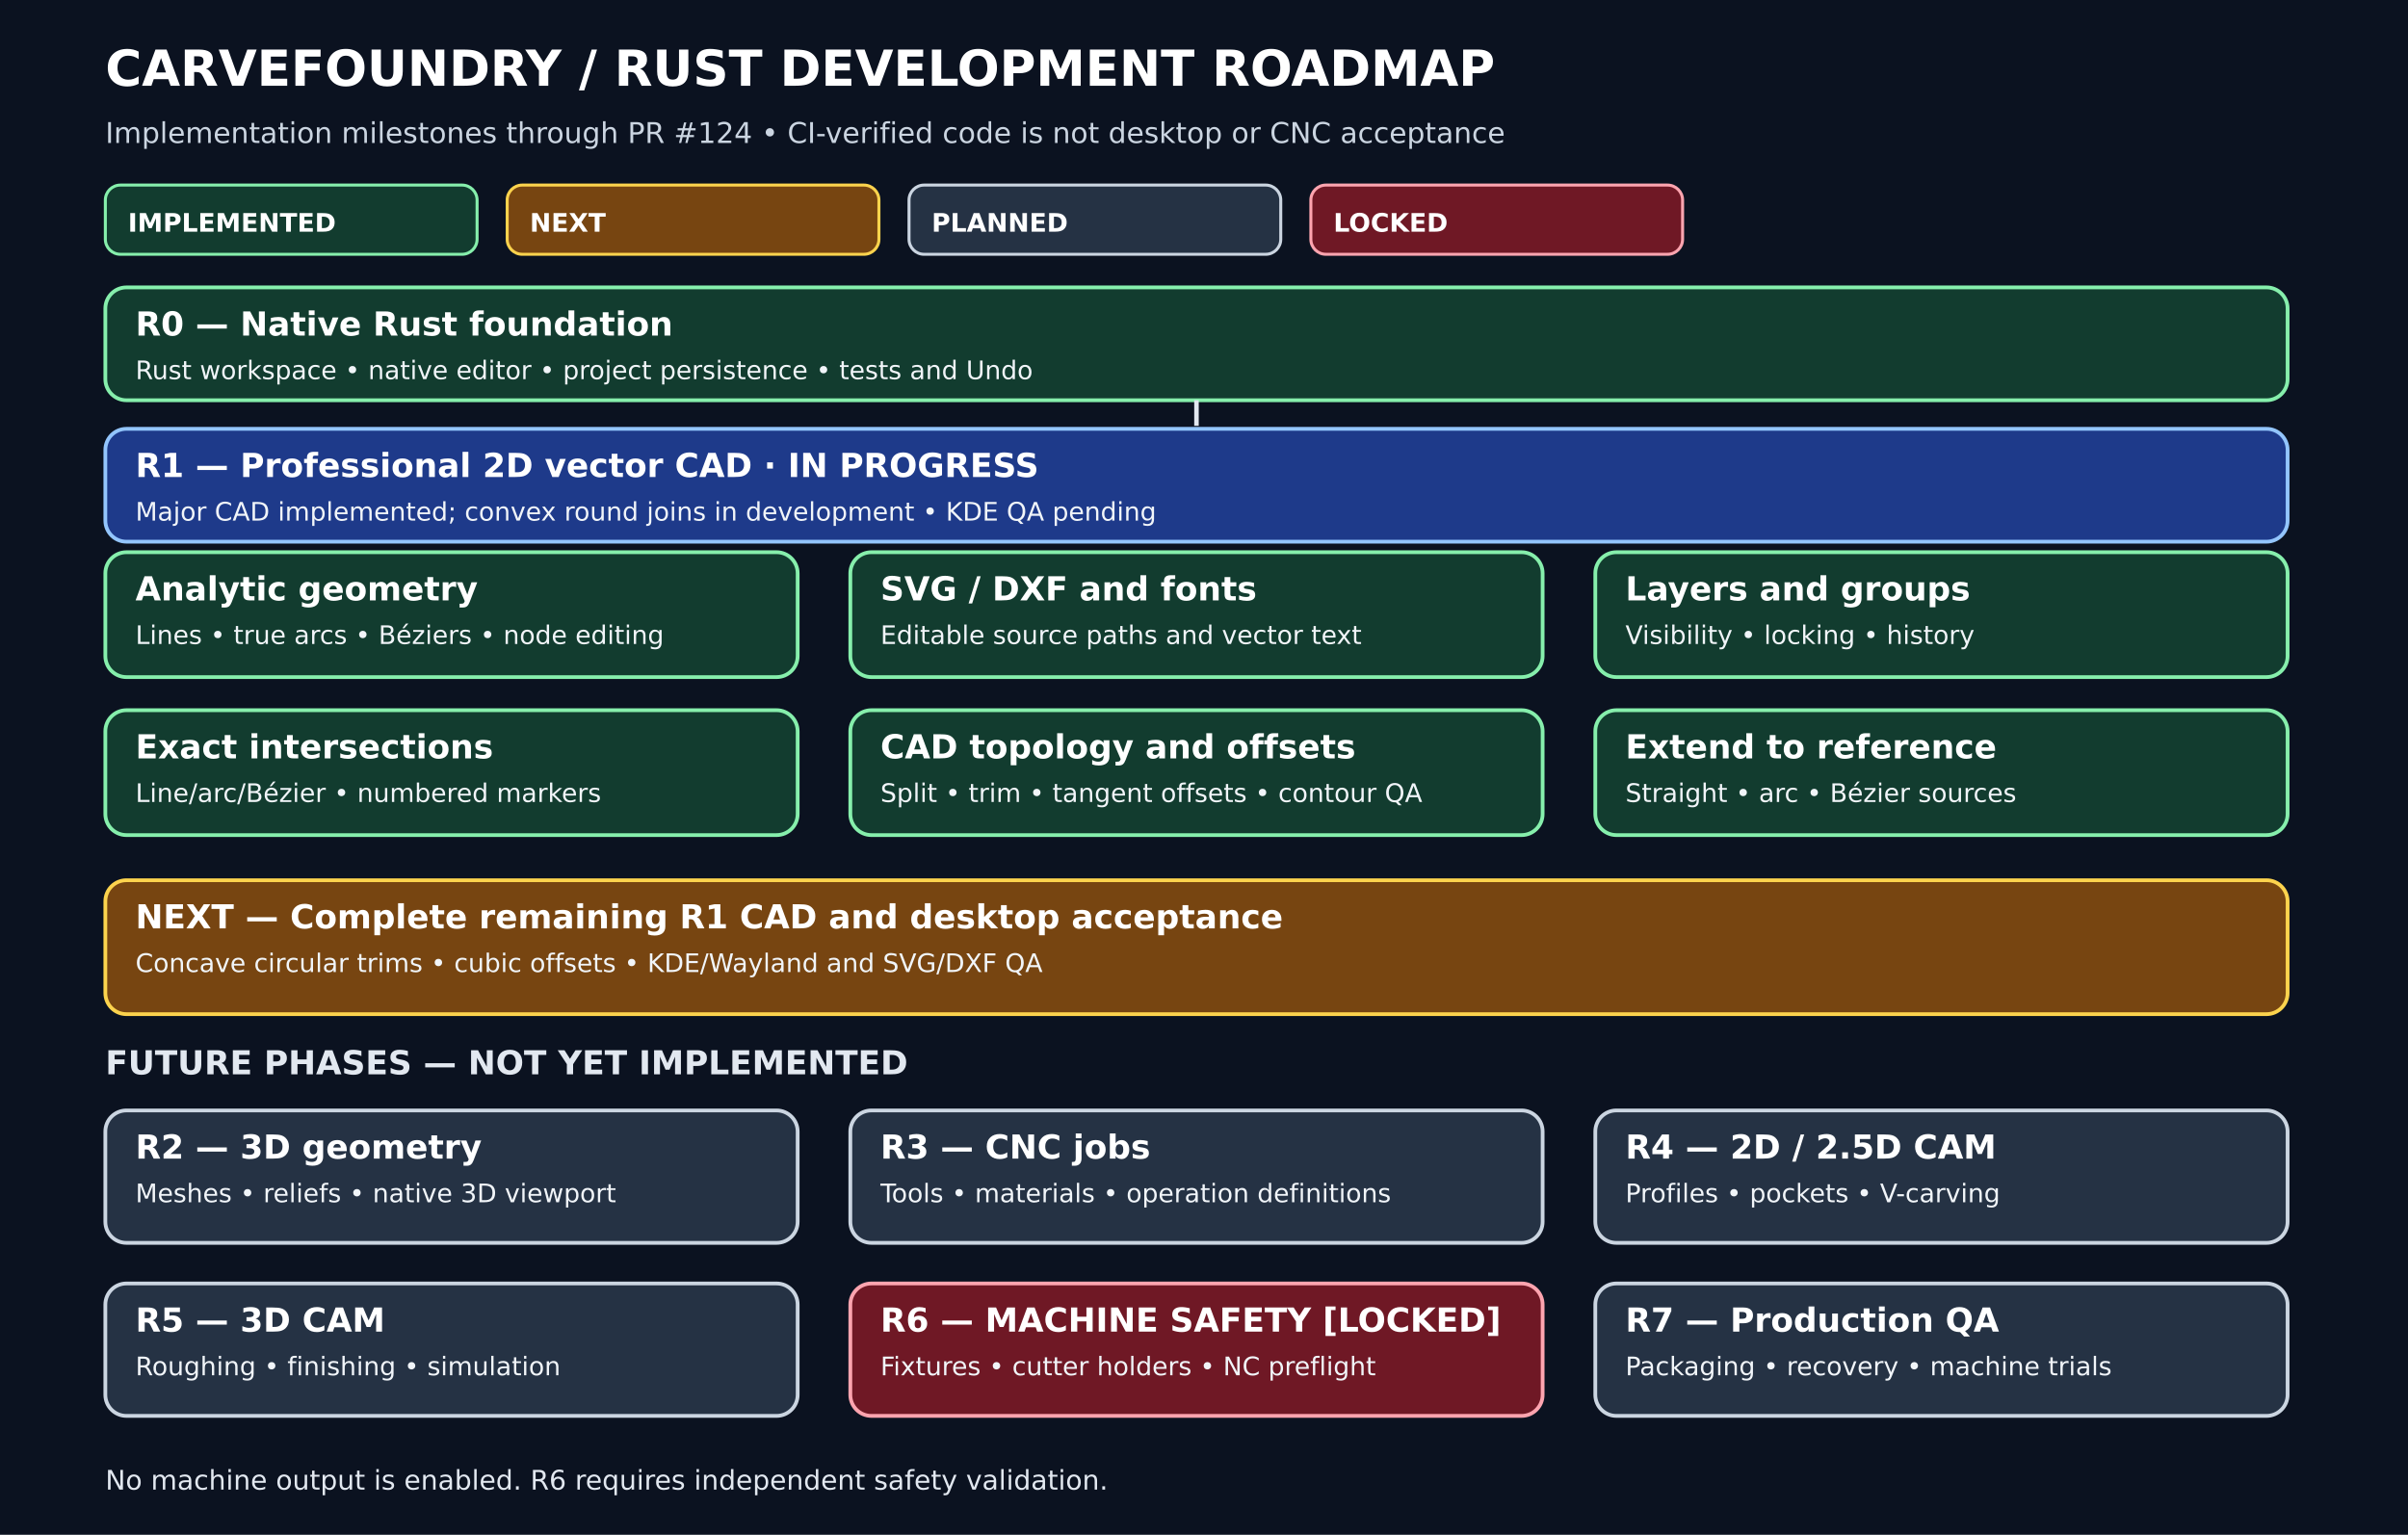
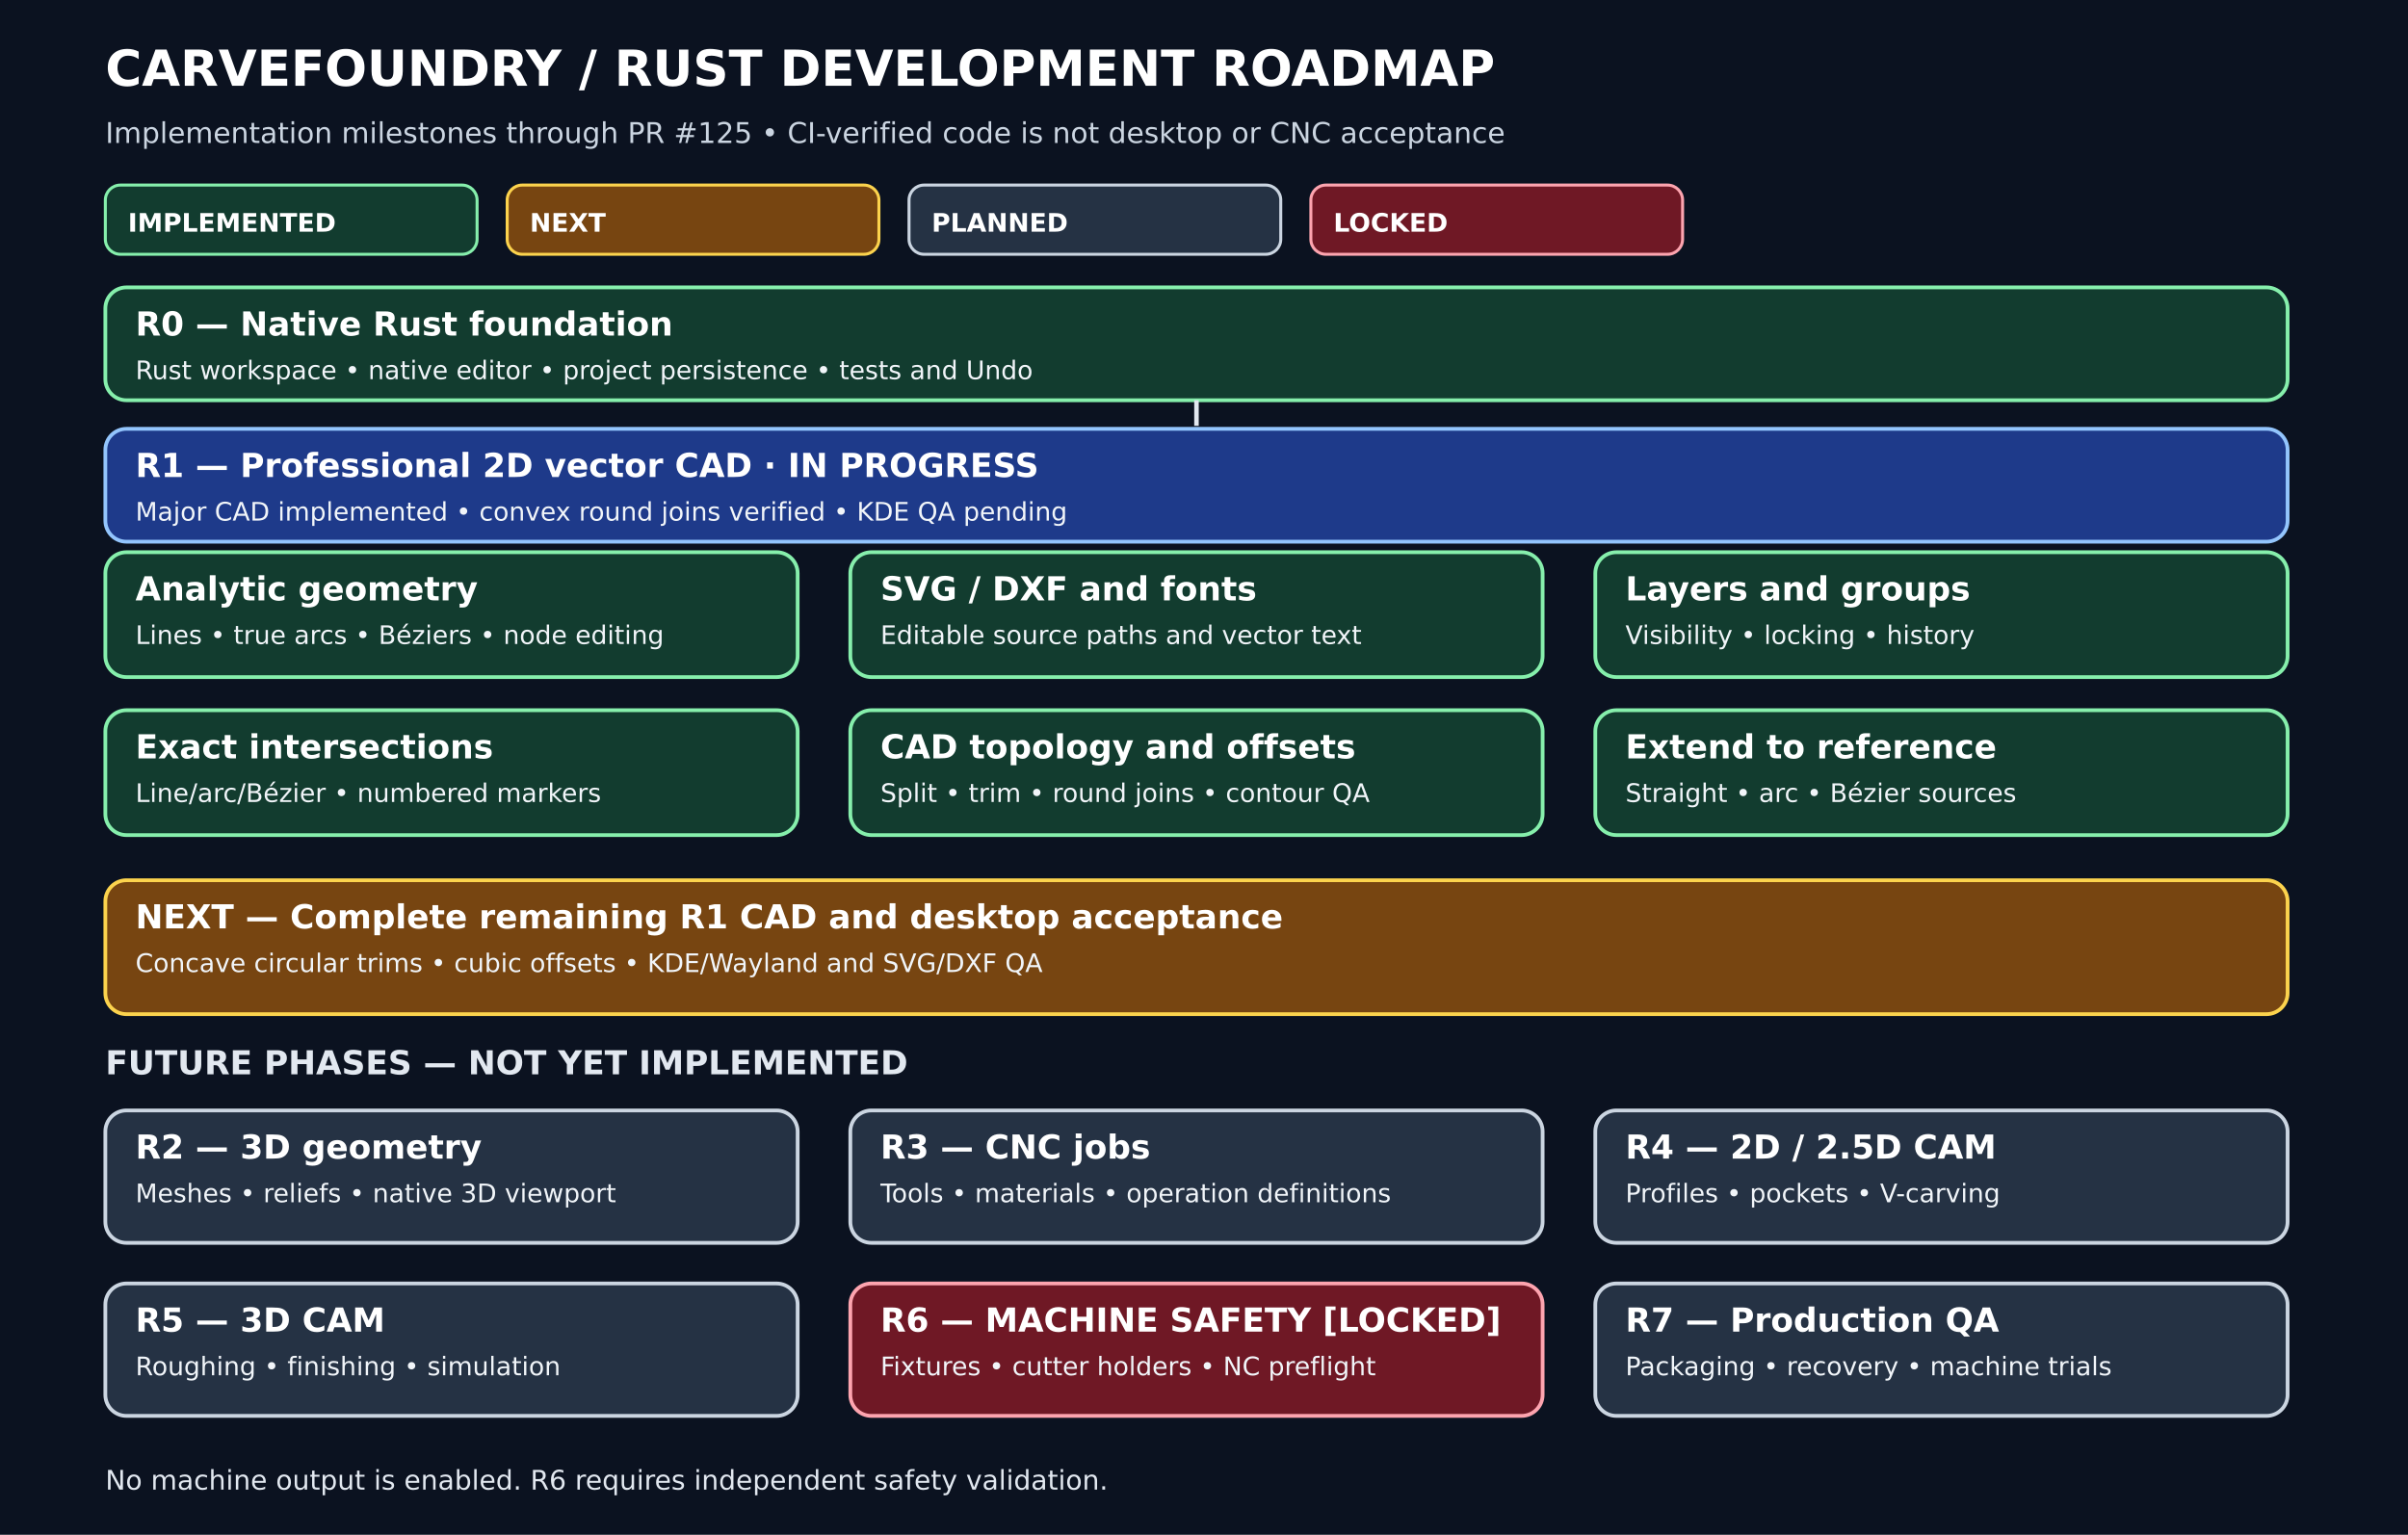
<svg xmlns="http://www.w3.org/2000/svg" width="1600" height="1020" viewBox="0 0 1600 1020" role="img" aria-labelledby="roadmap-title roadmap-desc">
  <rect width="1600" height="1020" fill="#0b1220" />
  <text x="70" y="57" fill="#ffffff" font-family="DejaVu Sans, Arial, sans-serif" font-weight="800" font-size="33">CARVEFOUNDRY  /  RUST DEVELOPMENT ROADMAP</text>
-   <text x="70" y="95" fill="#cbd5e1" font-family="DejaVu Sans, Arial, sans-serif" font-weight="500" font-size="19">Implementation milestones through PR #124  •  CI-verified code is not desktop or CNC acceptance</text>
+   <text x="70" y="95" fill="#cbd5e1" font-family="DejaVu Sans, Arial, sans-serif" font-weight="500" font-size="19">Implementation milestones through PR #125  •  CI-verified code is not desktop or CNC acceptance</text>
  <rect x="70" y="123" width="247" height="46" rx="10" fill="#123c2f" stroke="#86efac" stroke-width="2" />
  <text x="85" y="154" fill="#ffffff" font-family="DejaVu Sans, Arial, sans-serif" font-weight="700" font-size="17">IMPLEMENTED</text>
  <rect x="337" y="123" width="247" height="46" rx="10" fill="#774511" stroke="#fcd34d" stroke-width="2" />
  <text x="352" y="154" fill="#ffffff" font-family="DejaVu Sans, Arial, sans-serif" font-weight="700" font-size="17">NEXT</text>
  <rect x="604" y="123" width="247" height="46" rx="10" fill="#253244" stroke="#cbd5e1" stroke-width="2" />
  <text x="619" y="154" fill="#ffffff" font-family="DejaVu Sans, Arial, sans-serif" font-weight="700" font-size="17">PLANNED</text>
  <rect x="871" y="123" width="247" height="46" rx="10" fill="#6f1825" stroke="#fda4af" stroke-width="2" />
  <text x="886" y="154" fill="#ffffff" font-family="DejaVu Sans, Arial, sans-serif" font-weight="700" font-size="17">LOCKED</text>
  <rect x="70" y="191" width="1450" height="75" rx="14" fill="#123c2f" stroke="#86efac" stroke-width="2.5" />
  <text x="90" y="223" fill="#ffffff" font-family="DejaVu Sans, Arial, sans-serif" font-weight="700" font-size="22">R0  —  Native Rust foundation</text>
  <text x="90" y="252" fill="#f1f5f9" font-family="DejaVu Sans, Arial, sans-serif" font-weight="500" font-size="17">Rust workspace • native editor • project persistence • tests and Undo</text>
  <path d="M795 266 V283" stroke="#e2e8f0" stroke-width="3" fill="none" />
  <rect x="70" y="285" width="1450" height="75" rx="14" fill="#1e3a8a" stroke="#93c5fd" stroke-width="2.5" />
  <text x="90" y="317" fill="#ffffff" font-family="DejaVu Sans, Arial, sans-serif" font-weight="700" font-size="22">R1  —  Professional 2D vector CAD  ·  IN PROGRESS</text>
-   <text x="90" y="346" fill="#f1f5f9" font-family="DejaVu Sans, Arial, sans-serif" font-weight="500" font-size="17">Major CAD implemented; convex round joins in development • KDE QA pending</text>
+   <text x="90" y="346" fill="#f1f5f9" font-family="DejaVu Sans, Arial, sans-serif" font-weight="500" font-size="17">Major CAD implemented • convex round joins verified • KDE QA pending</text>
  <rect x="70" y="367" width="460" height="83" rx="14" fill="#123c2f" stroke="#86efac" stroke-width="2.5" />
  <text x="90" y="399" fill="#ffffff" font-family="DejaVu Sans, Arial, sans-serif" font-weight="700" font-size="22">Analytic geometry</text>
  <text x="90" y="428" fill="#f1f5f9" font-family="DejaVu Sans, Arial, sans-serif" font-weight="500" font-size="17">Lines • true arcs • Béziers • node editing</text>
  <rect x="565" y="367" width="460" height="83" rx="14" fill="#123c2f" stroke="#86efac" stroke-width="2.5" />
  <text x="585" y="399" fill="#ffffff" font-family="DejaVu Sans, Arial, sans-serif" font-weight="700" font-size="22">SVG / DXF and fonts</text>
  <text x="585" y="428" fill="#f1f5f9" font-family="DejaVu Sans, Arial, sans-serif" font-weight="500" font-size="17">Editable source paths and vector text</text>
  <rect x="1060" y="367" width="460" height="83" rx="14" fill="#123c2f" stroke="#86efac" stroke-width="2.5" />
  <text x="1080" y="399" fill="#ffffff" font-family="DejaVu Sans, Arial, sans-serif" font-weight="700" font-size="22">Layers and groups</text>
  <text x="1080" y="428" fill="#f1f5f9" font-family="DejaVu Sans, Arial, sans-serif" font-weight="500" font-size="17">Visibility • locking • history</text>
  <rect x="70" y="472" width="460" height="83" rx="14" fill="#123c2f" stroke="#86efac" stroke-width="2.5" />
  <text x="90" y="504" fill="#ffffff" font-family="DejaVu Sans, Arial, sans-serif" font-weight="700" font-size="22">Exact intersections</text>
  <text x="90" y="533" fill="#f1f5f9" font-family="DejaVu Sans, Arial, sans-serif" font-weight="500" font-size="17">Line/arc/Bézier • numbered markers</text>
  <rect x="565" y="472" width="460" height="83" rx="14" fill="#123c2f" stroke="#86efac" stroke-width="2.5" />
  <text x="585" y="504" fill="#ffffff" font-family="DejaVu Sans, Arial, sans-serif" font-weight="700" font-size="22">CAD topology and offsets</text>
-   <text x="585" y="533" fill="#f1f5f9" font-family="DejaVu Sans, Arial, sans-serif" font-weight="500" font-size="17">Split • trim • tangent offsets • contour QA</text>
+   <text x="585" y="533" fill="#f1f5f9" font-family="DejaVu Sans, Arial, sans-serif" font-weight="500" font-size="17">Split • trim • round joins • contour QA</text>
  <rect x="1060" y="472" width="460" height="83" rx="14" fill="#123c2f" stroke="#86efac" stroke-width="2.5" />
  <text x="1080" y="504" fill="#ffffff" font-family="DejaVu Sans, Arial, sans-serif" font-weight="700" font-size="22">Extend to reference</text>
  <text x="1080" y="533" fill="#f1f5f9" font-family="DejaVu Sans, Arial, sans-serif" font-weight="500" font-size="17">Straight • arc • Bézier sources</text>
  <rect x="70" y="585" width="1450" height="89" rx="14" fill="#774511" stroke="#fcd34d" stroke-width="2.5" />
  <text x="90" y="617" fill="#ffffff" font-family="DejaVu Sans, Arial, sans-serif" font-weight="700" font-size="22">NEXT  —  Complete remaining R1 CAD and desktop acceptance</text>
  <text x="90" y="646" fill="#f1f5f9" font-family="DejaVu Sans, Arial, sans-serif" font-weight="500" font-size="17">Concave circular trims • cubic offsets • KDE/Wayland and SVG/DXF QA</text>
  <text x="70" y="714" fill="#e2e8f0" font-family="DejaVu Sans, Arial, sans-serif" font-weight="800" font-size="22">FUTURE PHASES  —  NOT YET IMPLEMENTED</text>
  <rect x="70" y="738" width="460" height="88" rx="14" fill="#253244" stroke="#cbd5e1" stroke-width="2.5" />
  <text x="90" y="770" fill="#ffffff" font-family="DejaVu Sans, Arial, sans-serif" font-weight="700" font-size="22">R2  —  3D geometry</text>
  <text x="90" y="799" fill="#f1f5f9" font-family="DejaVu Sans, Arial, sans-serif" font-weight="500" font-size="17">Meshes • reliefs • native 3D viewport</text>
  <rect x="565" y="738" width="460" height="88" rx="14" fill="#253244" stroke="#cbd5e1" stroke-width="2.5" />
  <text x="585" y="770" fill="#ffffff" font-family="DejaVu Sans, Arial, sans-serif" font-weight="700" font-size="22">R3  —  CNC jobs</text>
  <text x="585" y="799" fill="#f1f5f9" font-family="DejaVu Sans, Arial, sans-serif" font-weight="500" font-size="17">Tools • materials • operation definitions</text>
  <rect x="1060" y="738" width="460" height="88" rx="14" fill="#253244" stroke="#cbd5e1" stroke-width="2.5" />
  <text x="1080" y="770" fill="#ffffff" font-family="DejaVu Sans, Arial, sans-serif" font-weight="700" font-size="22">R4  —  2D / 2.5D CAM</text>
  <text x="1080" y="799" fill="#f1f5f9" font-family="DejaVu Sans, Arial, sans-serif" font-weight="500" font-size="17">Profiles • pockets • V-carving</text>
  <rect x="70" y="853" width="460" height="88" rx="14" fill="#253244" stroke="#cbd5e1" stroke-width="2.5" />
  <text x="90" y="885" fill="#ffffff" font-family="DejaVu Sans, Arial, sans-serif" font-weight="700" font-size="22">R5  —  3D CAM</text>
  <text x="90" y="914" fill="#f1f5f9" font-family="DejaVu Sans, Arial, sans-serif" font-weight="500" font-size="17">Roughing • finishing • simulation</text>
  <rect x="1060" y="853" width="460" height="88" rx="14" fill="#253244" stroke="#cbd5e1" stroke-width="2.5" />
  <text x="1080" y="885" fill="#ffffff" font-family="DejaVu Sans, Arial, sans-serif" font-weight="700" font-size="22">R7  —  Production QA</text>
  <text x="1080" y="914" fill="#f1f5f9" font-family="DejaVu Sans, Arial, sans-serif" font-weight="500" font-size="17">Packaging • recovery • machine trials</text>
  <rect x="565" y="853" width="460" height="88" rx="14" fill="#6f1825" stroke="#fda4af" stroke-width="2.5" />
  <text x="585" y="885" fill="#ffffff" font-family="DejaVu Sans, Arial, sans-serif" font-weight="700" font-size="22">R6  —  MACHINE SAFETY  [LOCKED]</text>
  <text x="585" y="914" fill="#f1f5f9" font-family="DejaVu Sans, Arial, sans-serif" font-weight="500" font-size="17">Fixtures • cutter holders • NC preflight</text>
  <text x="70" y="990" fill="#e2e8f0" font-family="DejaVu Sans, Arial, sans-serif" font-weight="500" font-size="18">No machine output is enabled.  R6 requires independent safety validation.</text>
</svg>
